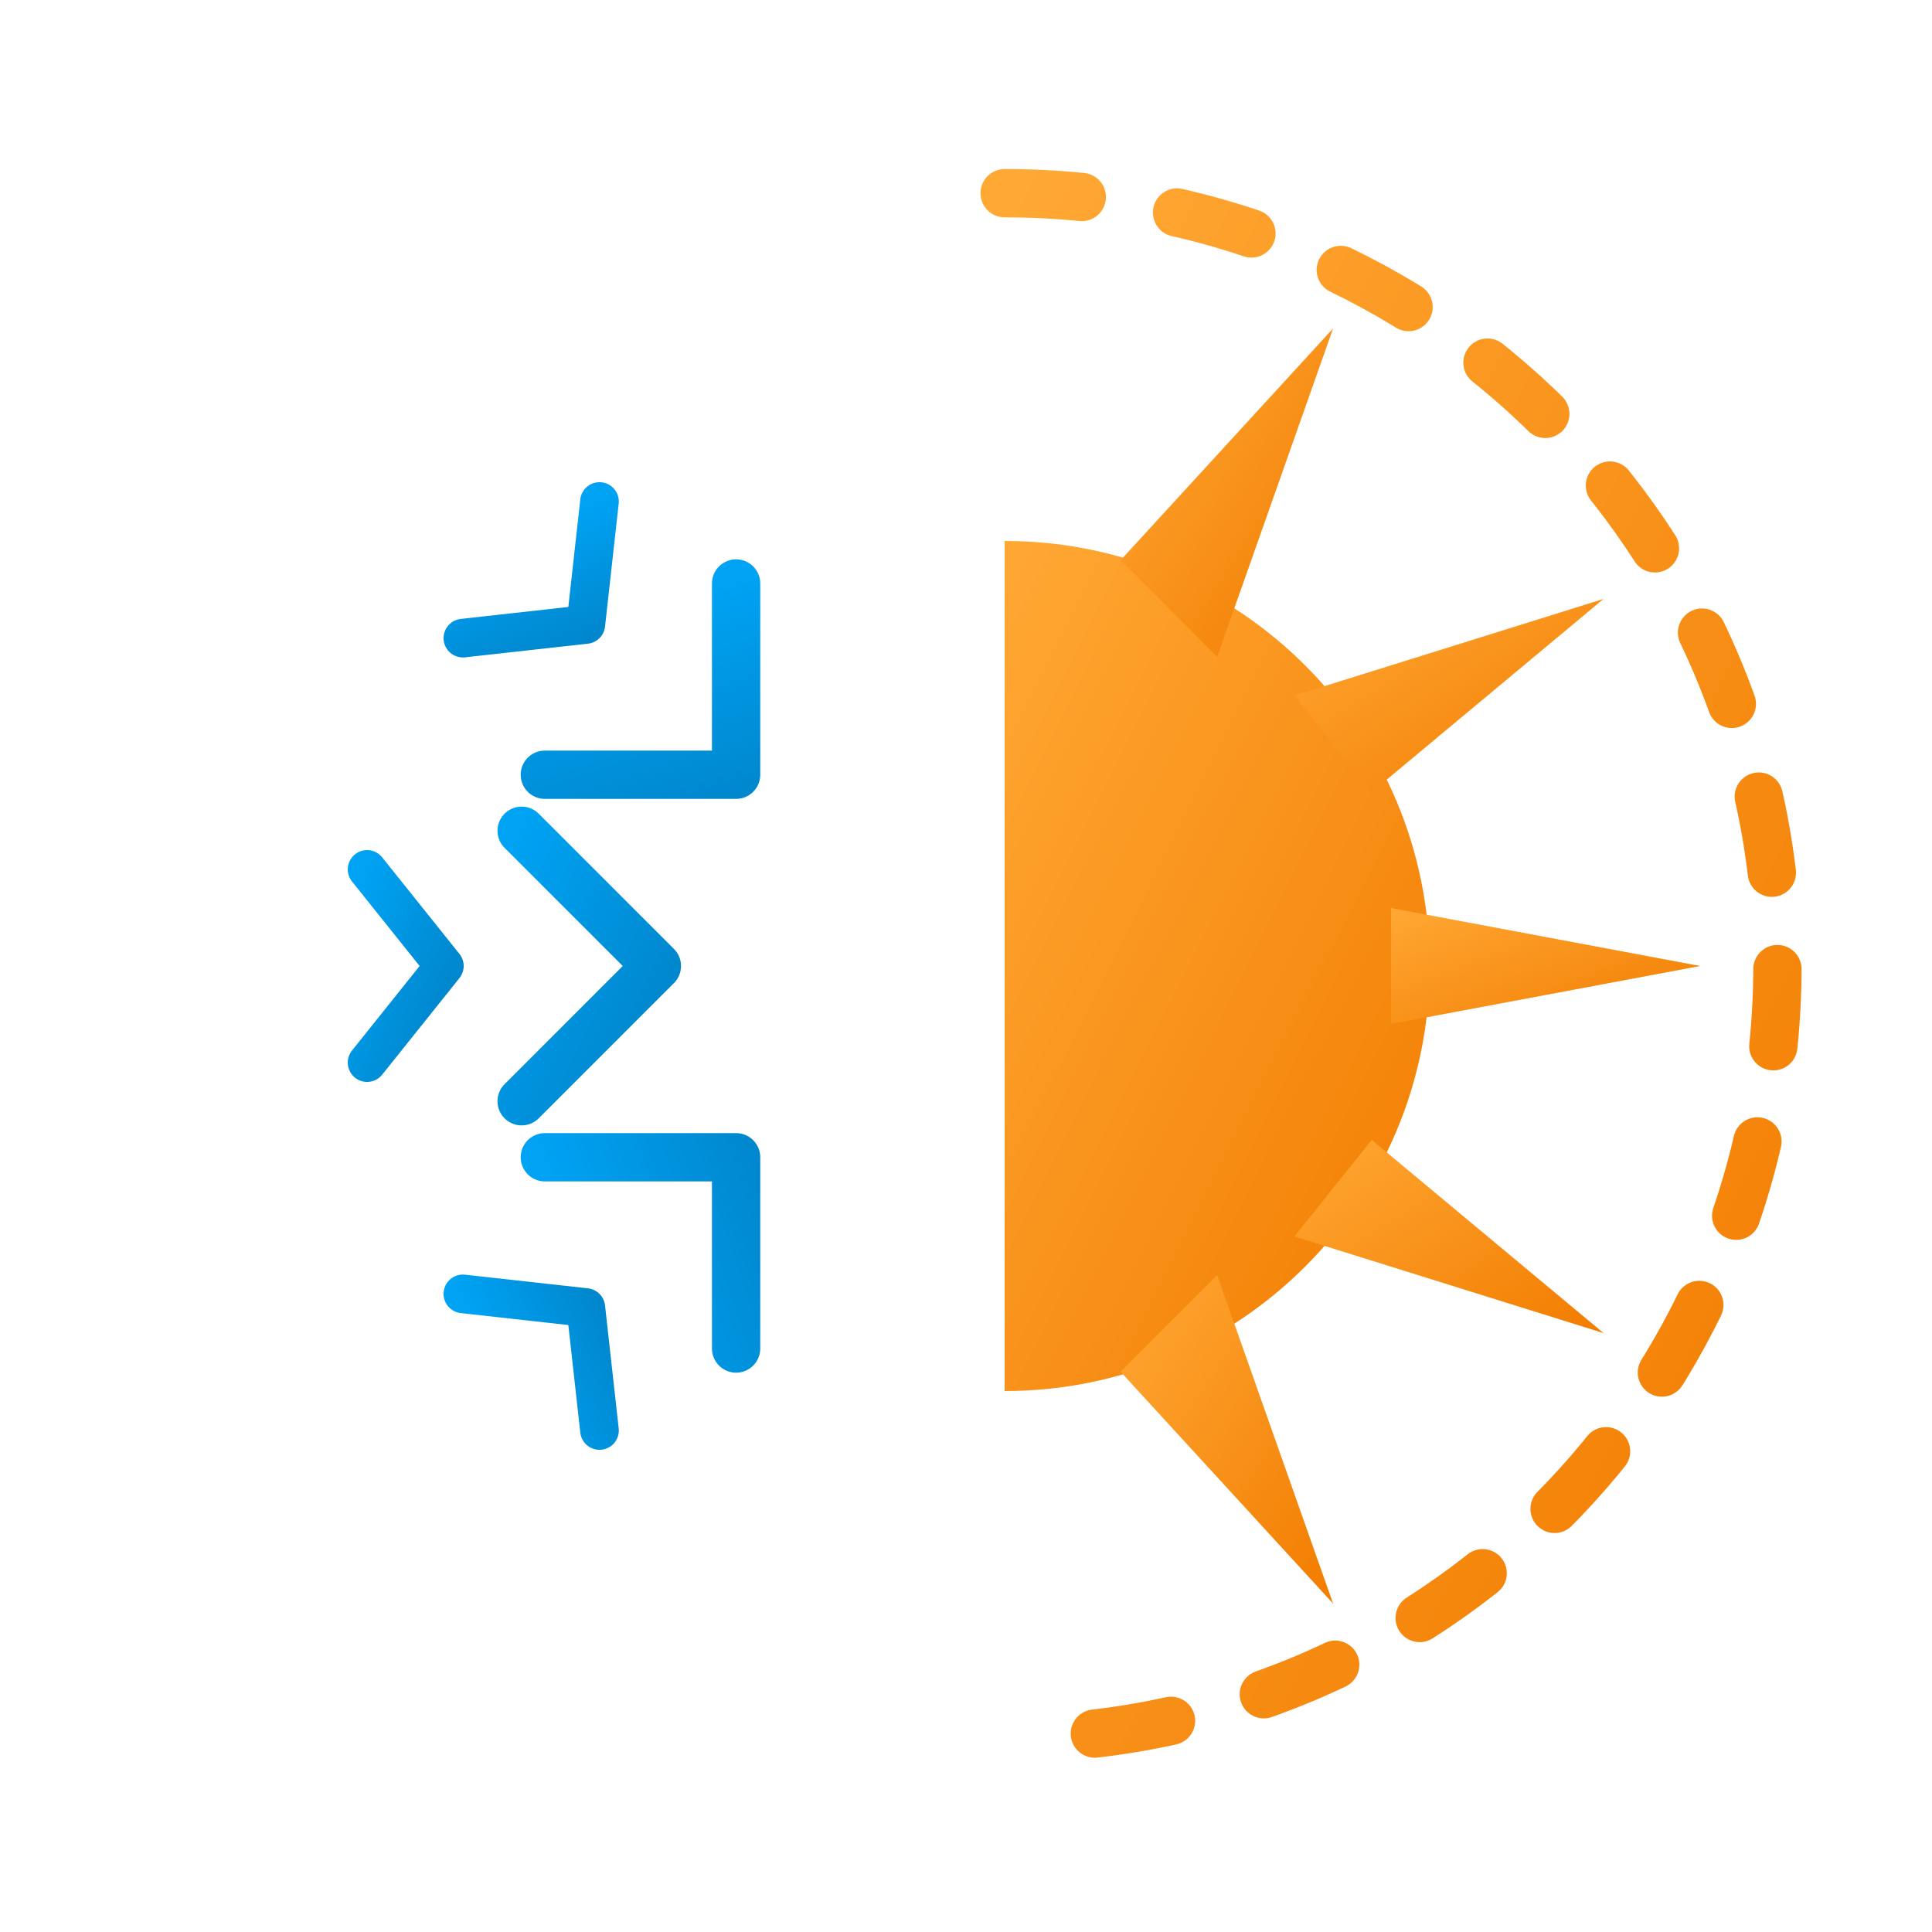
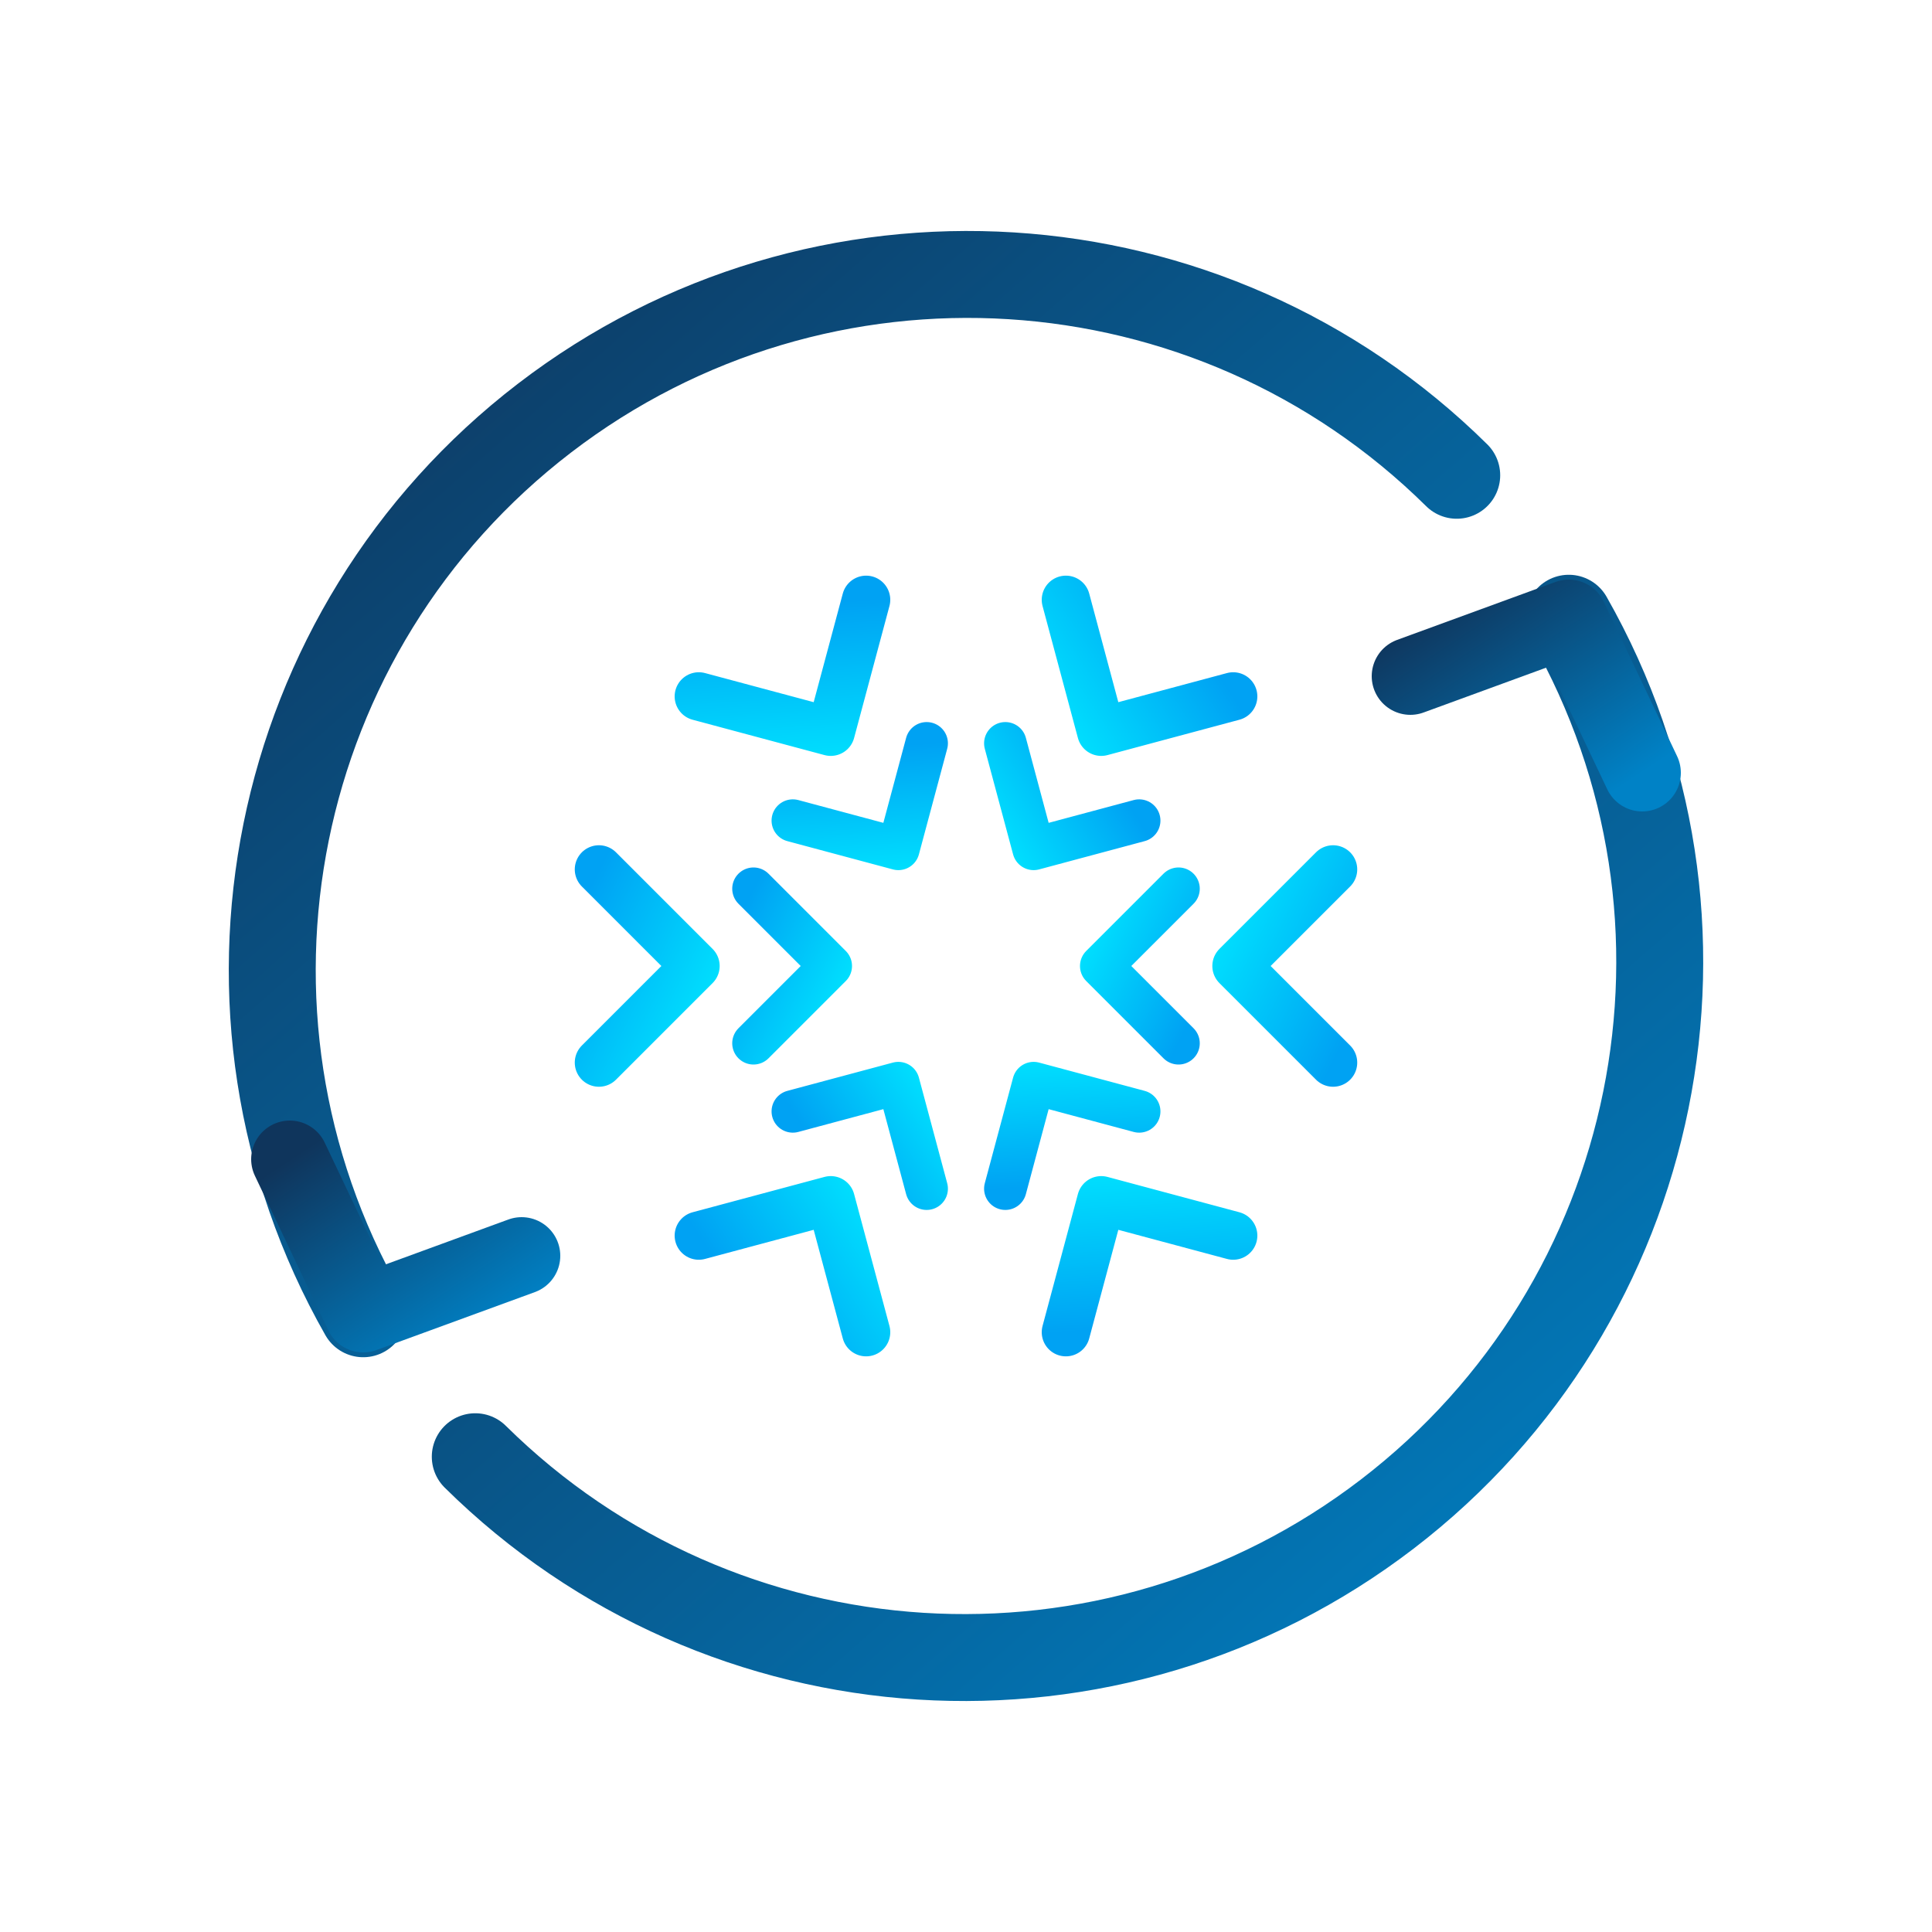
<svg xmlns="http://www.w3.org/2000/svg" viewBox="0 0 100 100" fill="none">
  <defs>
    <linearGradient id="favFrostBlueGrad" x1="0%" y1="0%" x2="100%" y2="100%">
-       <stop offset="0%" stop-color="#00A2F3" />
+       <stop offset="0%" stop-color="#00E5FF" />
+       <stop offset="100%" stop-color="#00A2F3" />
+     </linearGradient>
+     <linearGradient id="favArrowGrad" x1="0%" y1="0%" x2="100%" y2="100%">
+       <stop offset="0%" stop-color="#0F355C" />
      <stop offset="100%" stop-color="#0082C6" />
    </linearGradient>
-     <linearGradient id="favSunOrangeGrad" x1="0%" y1="0%" x2="100%" y2="100%">
-       <stop offset="0%" stop-color="#FFA834" />
-       <stop offset="100%" stop-color="#F27C00" />
-     </linearGradient>
    <g id="fav-snowflake-branch">
-       <line x1="48" y1="50" x2="18" y2="50" stroke="url(#favFrostBlueGrad)" stroke-width="3.5" stroke-linecap="round" />
-       <path d="M 34,50 L 27,43 M 34,50 L 27,57" stroke="url(#favFrostBlueGrad)" stroke-width="2.5" stroke-linecap="round" />
-       <path d="M 23,50 L 19,45 M 23,50 L 19,55" stroke="url(#favFrostBlueGrad)" stroke-width="2" stroke-linecap="round" />
+       <line x1="50" y1="50" x2="76" y2="50" stroke="url(#favFrostBlueGrad)" stroke-width="3.5" stroke-linecap="round" />
+       <path d="M 64,50 L 69,45 M 64,50 L 69,55" stroke="url(#favFrostBlueGrad)" stroke-width="2.5" stroke-linecap="round" />
+       <path d="M 57,50 L 61,46 M 57,50 L 61,54" stroke="url(#favFrostBlueGrad)" stroke-width="2.2" stroke-linecap="round" />
    </g>
  </defs>
-   <path d="M 48,15 L 48,85" stroke="url(#favFrostBlueGrad)" stroke-width="4" stroke-linecap="round" />
  <use href="#fav-snowflake-branch" />
-   <use href="#fav-snowflake-branch" transform="rotate(45 48 50)" />
-   <use href="#fav-snowflake-branch" transform="rotate(-45 48 50)" />
-   <path d="M 52,28 A 22,22 0 0,1 52,72 Z" fill="url(#favSunOrangeGrad)" />
-   <path d="M 58 29 L 69 17 L 63 34 Z" fill="url(#favSunOrangeGrad)" />
-   <path d="M 67 36 L 83 31 L 71 41 Z" fill="url(#favSunOrangeGrad)" />
-   <path d="M 72 47 L 88 50 L 72 53 Z" fill="url(#favSunOrangeGrad)" />
-   <path d="M 71 59 L 83 69 L 67 64 Z" fill="url(#favSunOrangeGrad)" />
-   <path d="M 63 66 L 69 83 L 58 71 Z" fill="url(#favSunOrangeGrad)" />
-   <path d="M 52,10 A 40,40 0 0,1 52,90" fill="none" stroke="url(#favSunOrangeGrad)" stroke-width="2.5" stroke-dasharray="4 5" stroke-linecap="round" />
+   <use href="#fav-snowflake-branch" transform="rotate(60 50 50)" />
+   <use href="#fav-snowflake-branch" transform="rotate(120 50 50)" />
+   <use href="#fav-snowflake-branch" transform="rotate(180 50 50)" />
+   <use href="#fav-snowflake-branch" transform="rotate(240 50 50)" />
+   <use href="#fav-snowflake-branch" transform="rotate(300 50 50)" />
+   <path d="M 75.4,24.6 A 36,36 0 0,0 18.8,68.0" fill="none" stroke="url(#favArrowGrad)" stroke-width="4.5" stroke-linecap="round" />
+   <path d="M 15,60 L 18.8,68.0 L 27,65" fill="none" stroke="url(#favArrowGrad)" stroke-width="4" stroke-linecap="round" stroke-linejoin="round" />
+   <path d="M 24.6,75.4 A 36,36 0 0,0 81.2,32.0" fill="none" stroke="url(#favArrowGrad)" stroke-width="4.5" stroke-linecap="round" />
+   <path d="M 73,35 L 81.2,32.0 L 85,40" fill="none" stroke="url(#favArrowGrad)" stroke-width="4" stroke-linecap="round" stroke-linejoin="round" />
</svg>
